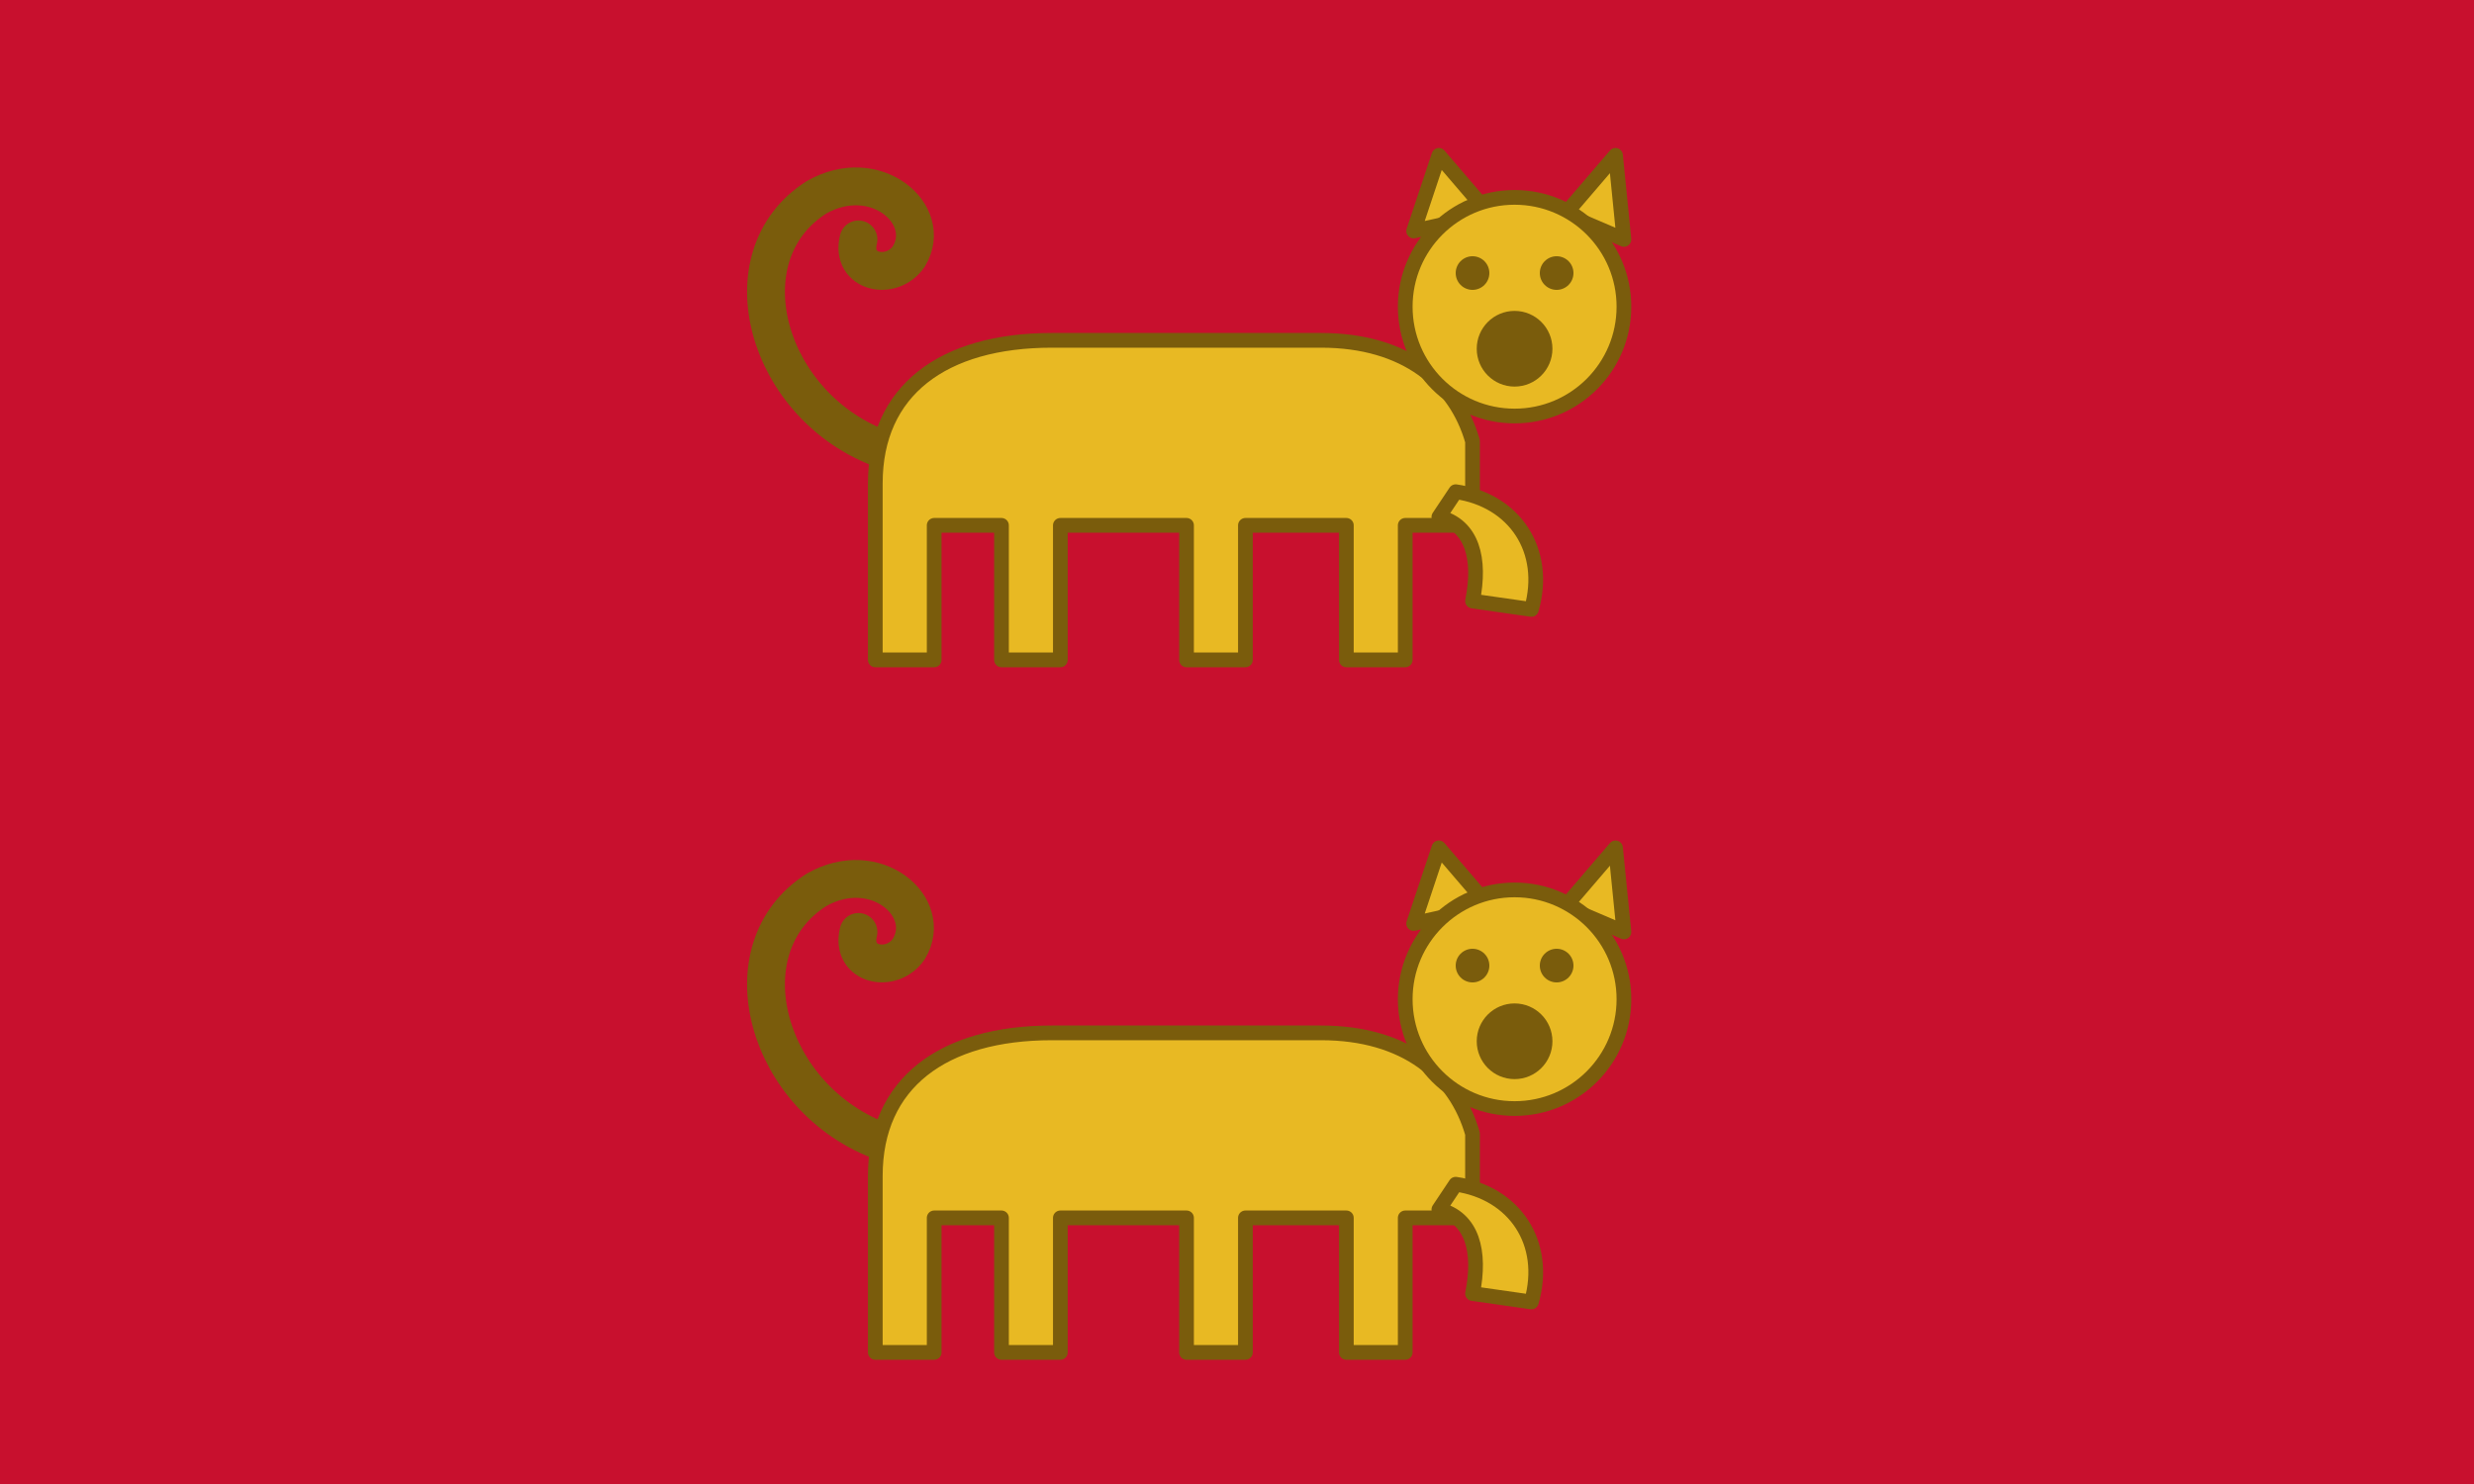
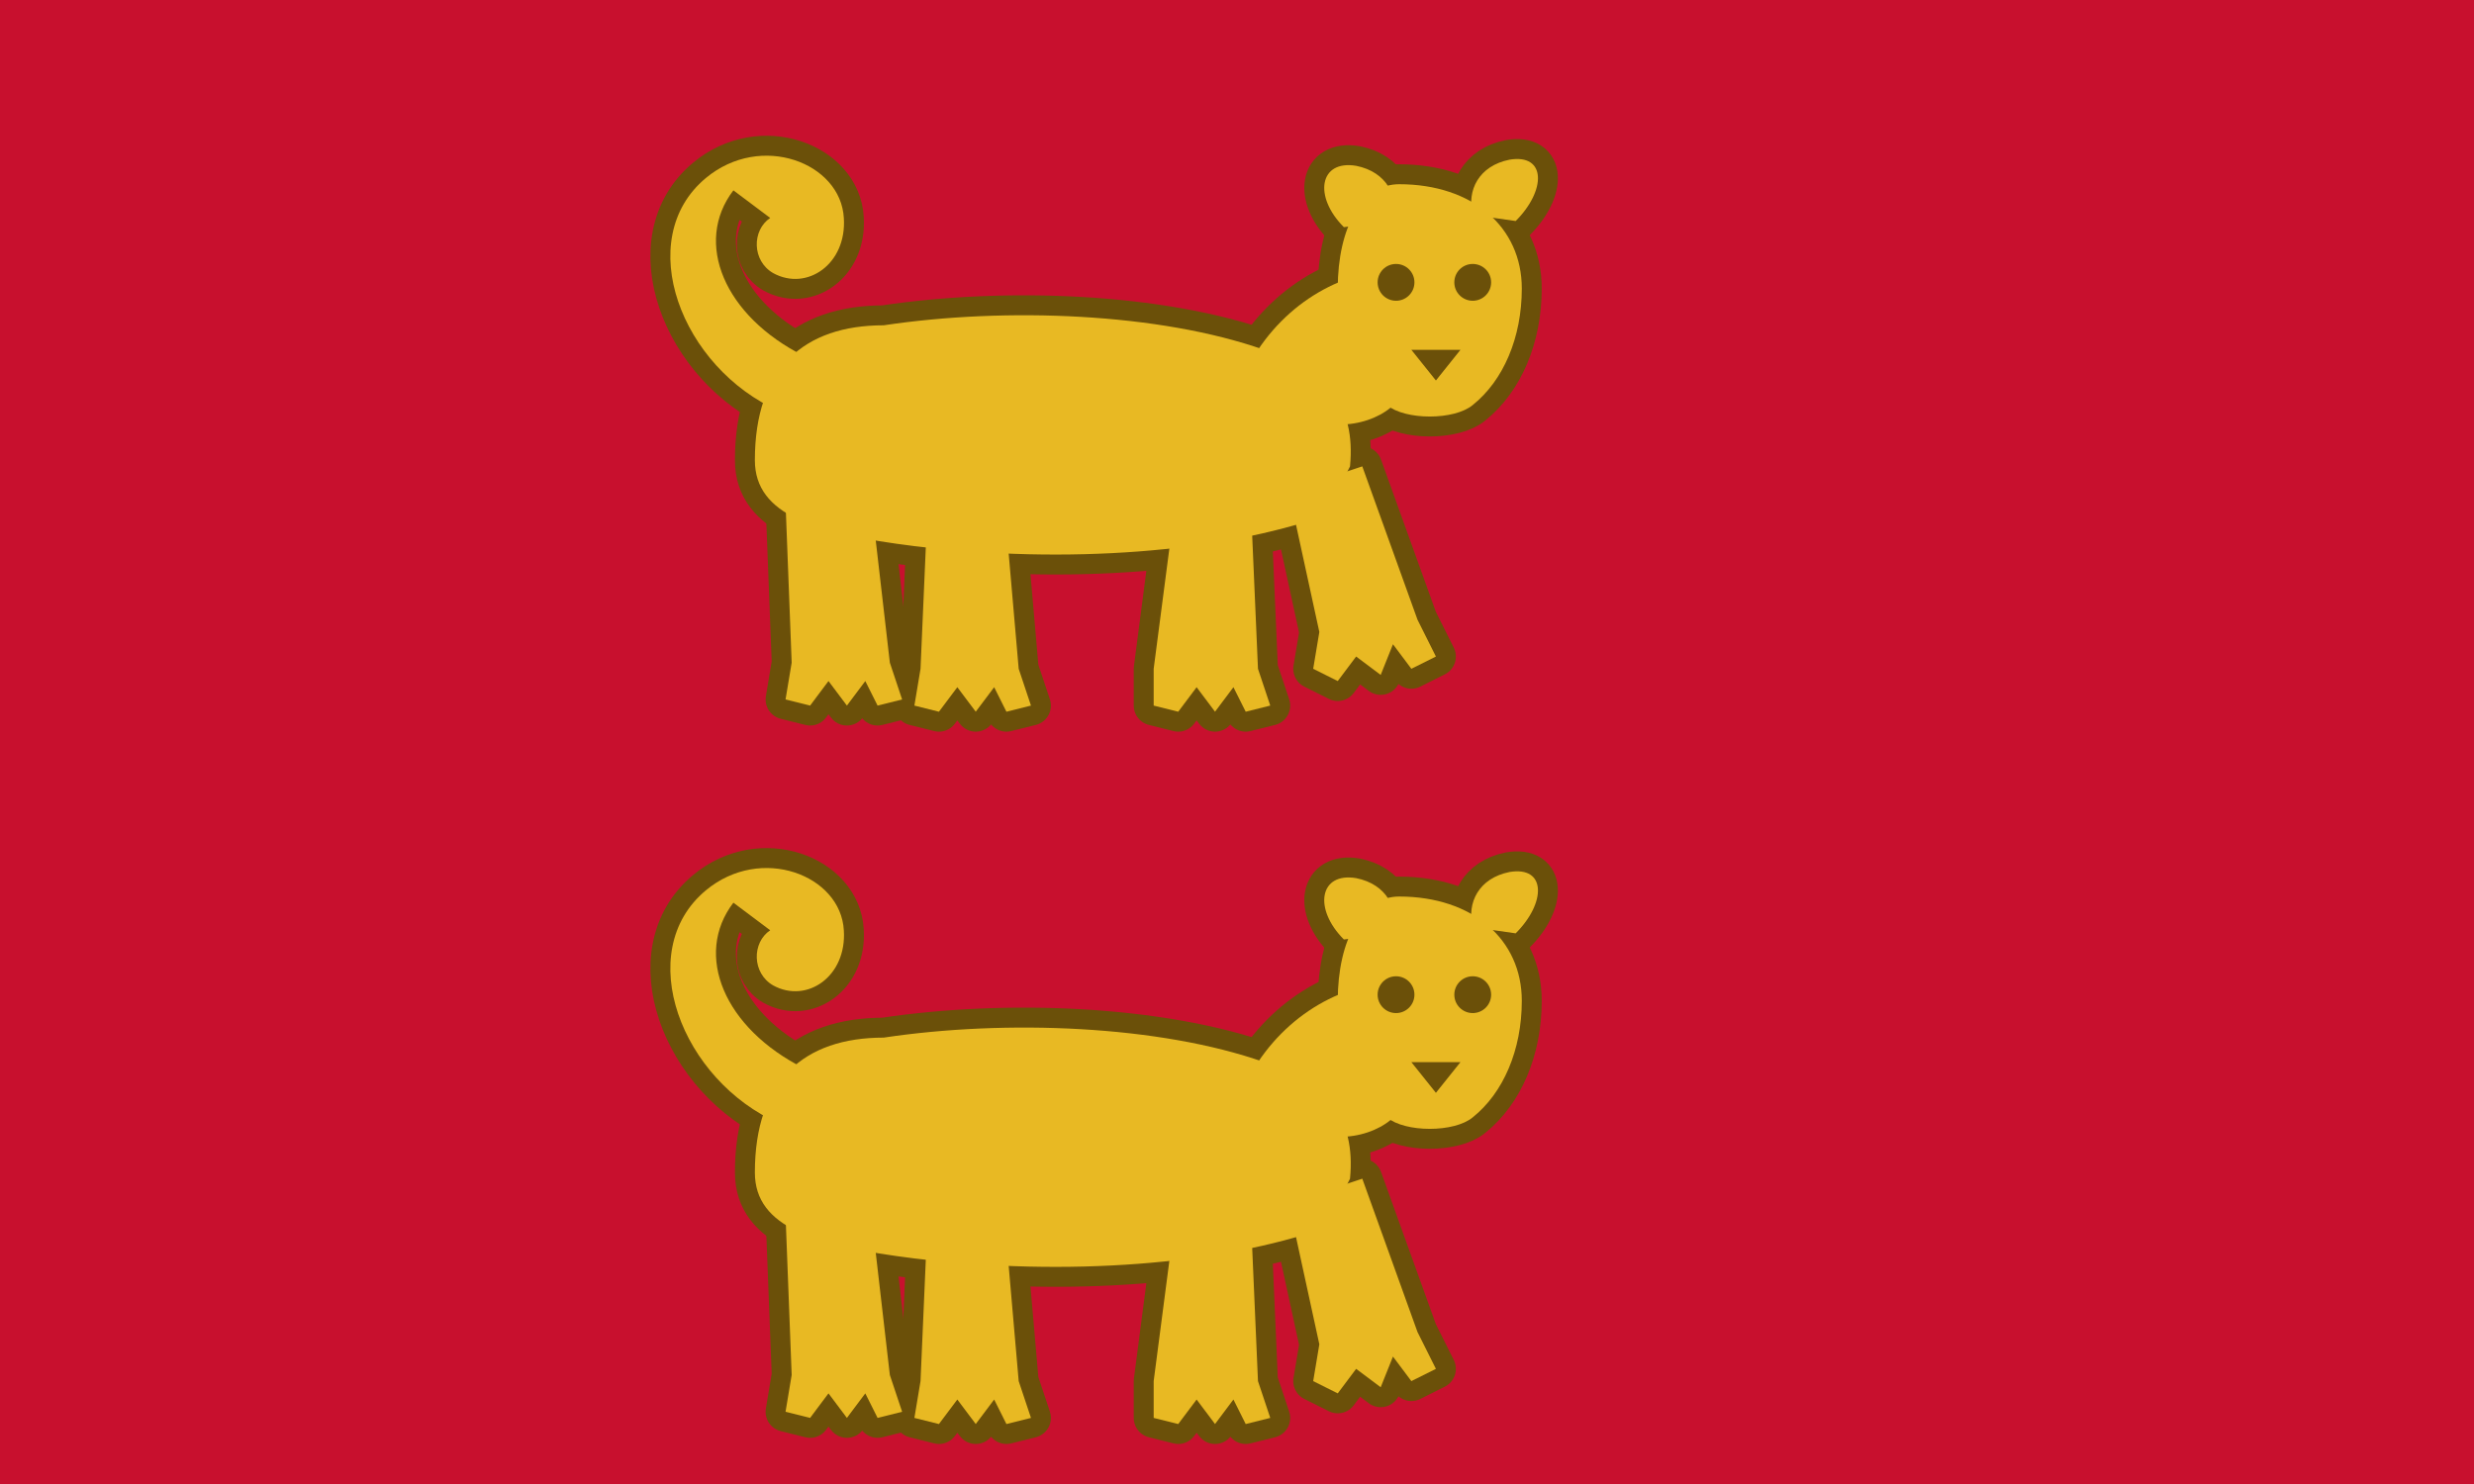
<svg xmlns="http://www.w3.org/2000/svg" width="500" height="300">
  <rect fill="#c8102e" width="500" height="300" />
  <defs>
-     <g id="leopard" fill="#e8b923" stroke="#7a5c0c" stroke-width="3.5" stroke-linejoin="round">
-       <path d="M-84,-6 C-112,-16 -122,-52 -100,-66 C-86,-74 -72,-62 -78,-52              C-82,-46 -92,-48 -90,-56" fill="none" stroke-width="9" stroke-linecap="round" />
-       <path d="M-86,2 C-86,-20 -70,-32 -44,-32 L20,-32 C40,-32 52,-22 56,-8              L56,12 L40,12 L40,44 L26,44 L26,12 L2,12 L2,44 L-12,44 L-12,12              L-42,12 L-42,44 L-56,44 L-56,12 L-72,12 L-72,44 L-86,44 Z" />
-       <path d="M52,4 C66,6 74,18 70,32 L56,30 C58,20 56,12 48,10 Z" />
-       <path d="M42,-58 L48,-76 L60,-62 Z" />
-       <path d="M78,-62 L90,-76 L92,-56 Z" />
-       <circle cx="66" cy="-40" r="26" />
-       <circle cx="66" cy="-30" r="9" fill="#7a5c0c" stroke="none" />
-       <circle cx="56" cy="-48" r="4" fill="#7a5c0c" stroke="none" />
-       <circle cx="76" cy="-48" r="4" fill="#7a5c0c" stroke="none" />
+     <g id="leopard">
+       <path d="M-104,-24 C-136,-38 -152,-80 -128,-100 C-110,-115 -84,-105 -83,-87              C-82,-72 -95,-63 -106,-69 C-113,-73 -113,-83 -107,-87              L-119,-96 C-132,-79 -122,-55 -96,-42 Z" />
+       <path d="M-112,-8 C-112,-38 -96,-52 -70,-52              C-30,-58 20,-56 54,-44              C74,-38 84,-26 82,-6              L74,10 C40,22 -10,26 -60,20              C-92,16 -112,10 -112,-8 Z" />
+       <path d="M52,-44 C64,-62 84,-72 104,-70 L112,-34 L62,-20 Z" />
+       <path d="M98,-98 C122,-98 138,-84 138,-64 C138,-48 132,-34 122,-26              C116,-21 100,-21 94,-26 C84,-34 78,-48 78,-64              C78,-84 86,-98 98,-98 Z" />
+       <path d="M80,-84 C70,-94 72,-106 84,-104 C94,-102 98,-94 96,-86 Z" />
+       <path d="M136,-86 C146,-96 146,-108 134,-106 C124,-104 120,-96 122,-88 Z" />
+       <path d="M64,-24 C74,-34 76,-48 70,-58 C82,-56 88,-44 84,-32              C94,-38 98,-50 94,-60 C104,-54 106,-40 98,-28              C92,-20 76,-16 64,-24 Z" />
+       <path d="M-102,6 L-74,6 L-68,58 L-64,70 L-72,72 L-76,64 L-82,72 L-88,64              L-94,72 L-102,70 L-100,58 Z" />
+       <path d="M-56,14 L-30,14 L-26,60 L-22,72 L-30,74 L-34,66 L-40,74 L-46,66              L-52,74 L-60,72 L-58,60 Z" />
+       <path d="M24,14 L50,14 L52,60 L56,72 L48,74 L44,66 L38,74 L32,66 L26,74              L18,72 L18,60 Z" />
+       <path d="M62,2 L86,-6 L104,44 L110,56 L102,60 L96,52 L92,62 L84,56              L78,64 L70,60 L72,48 Z" />
    </g>
  </defs>
-   <use href="#leopard" transform="translate(250,96) scale(0.85)" />
-   <use href="#leopard" transform="translate(250,236) scale(0.85)" />
+   <g transform="translate(222,98) scale(0.62)">
+     <use href="#leopard" fill="#6b5009" stroke="#6b5009" stroke-width="13" stroke-linejoin="round" />
+     <use href="#leopard" fill="#e8b923" />
+     <circle cx="97" cy="-66" r="6" fill="#6b5009" />
+     <circle cx="122" cy="-66" r="6" fill="#6b5009" />
+     <path d="M102,-44 L118,-44 L110,-34 Z" fill="#6b5009" />
+   </g>
+   <g transform="translate(222,242) scale(0.62)">
+     <use href="#leopard" fill="#6b5009" stroke="#6b5009" stroke-width="13" stroke-linejoin="round" />
+     <use href="#leopard" fill="#e8b923" />
+     <circle cx="97" cy="-66" r="6" fill="#6b5009" />
+     <circle cx="122" cy="-66" r="6" fill="#6b5009" />
+     <path d="M102,-44 L118,-44 L110,-34 Z" fill="#6b5009" />
+   </g>
</svg>
